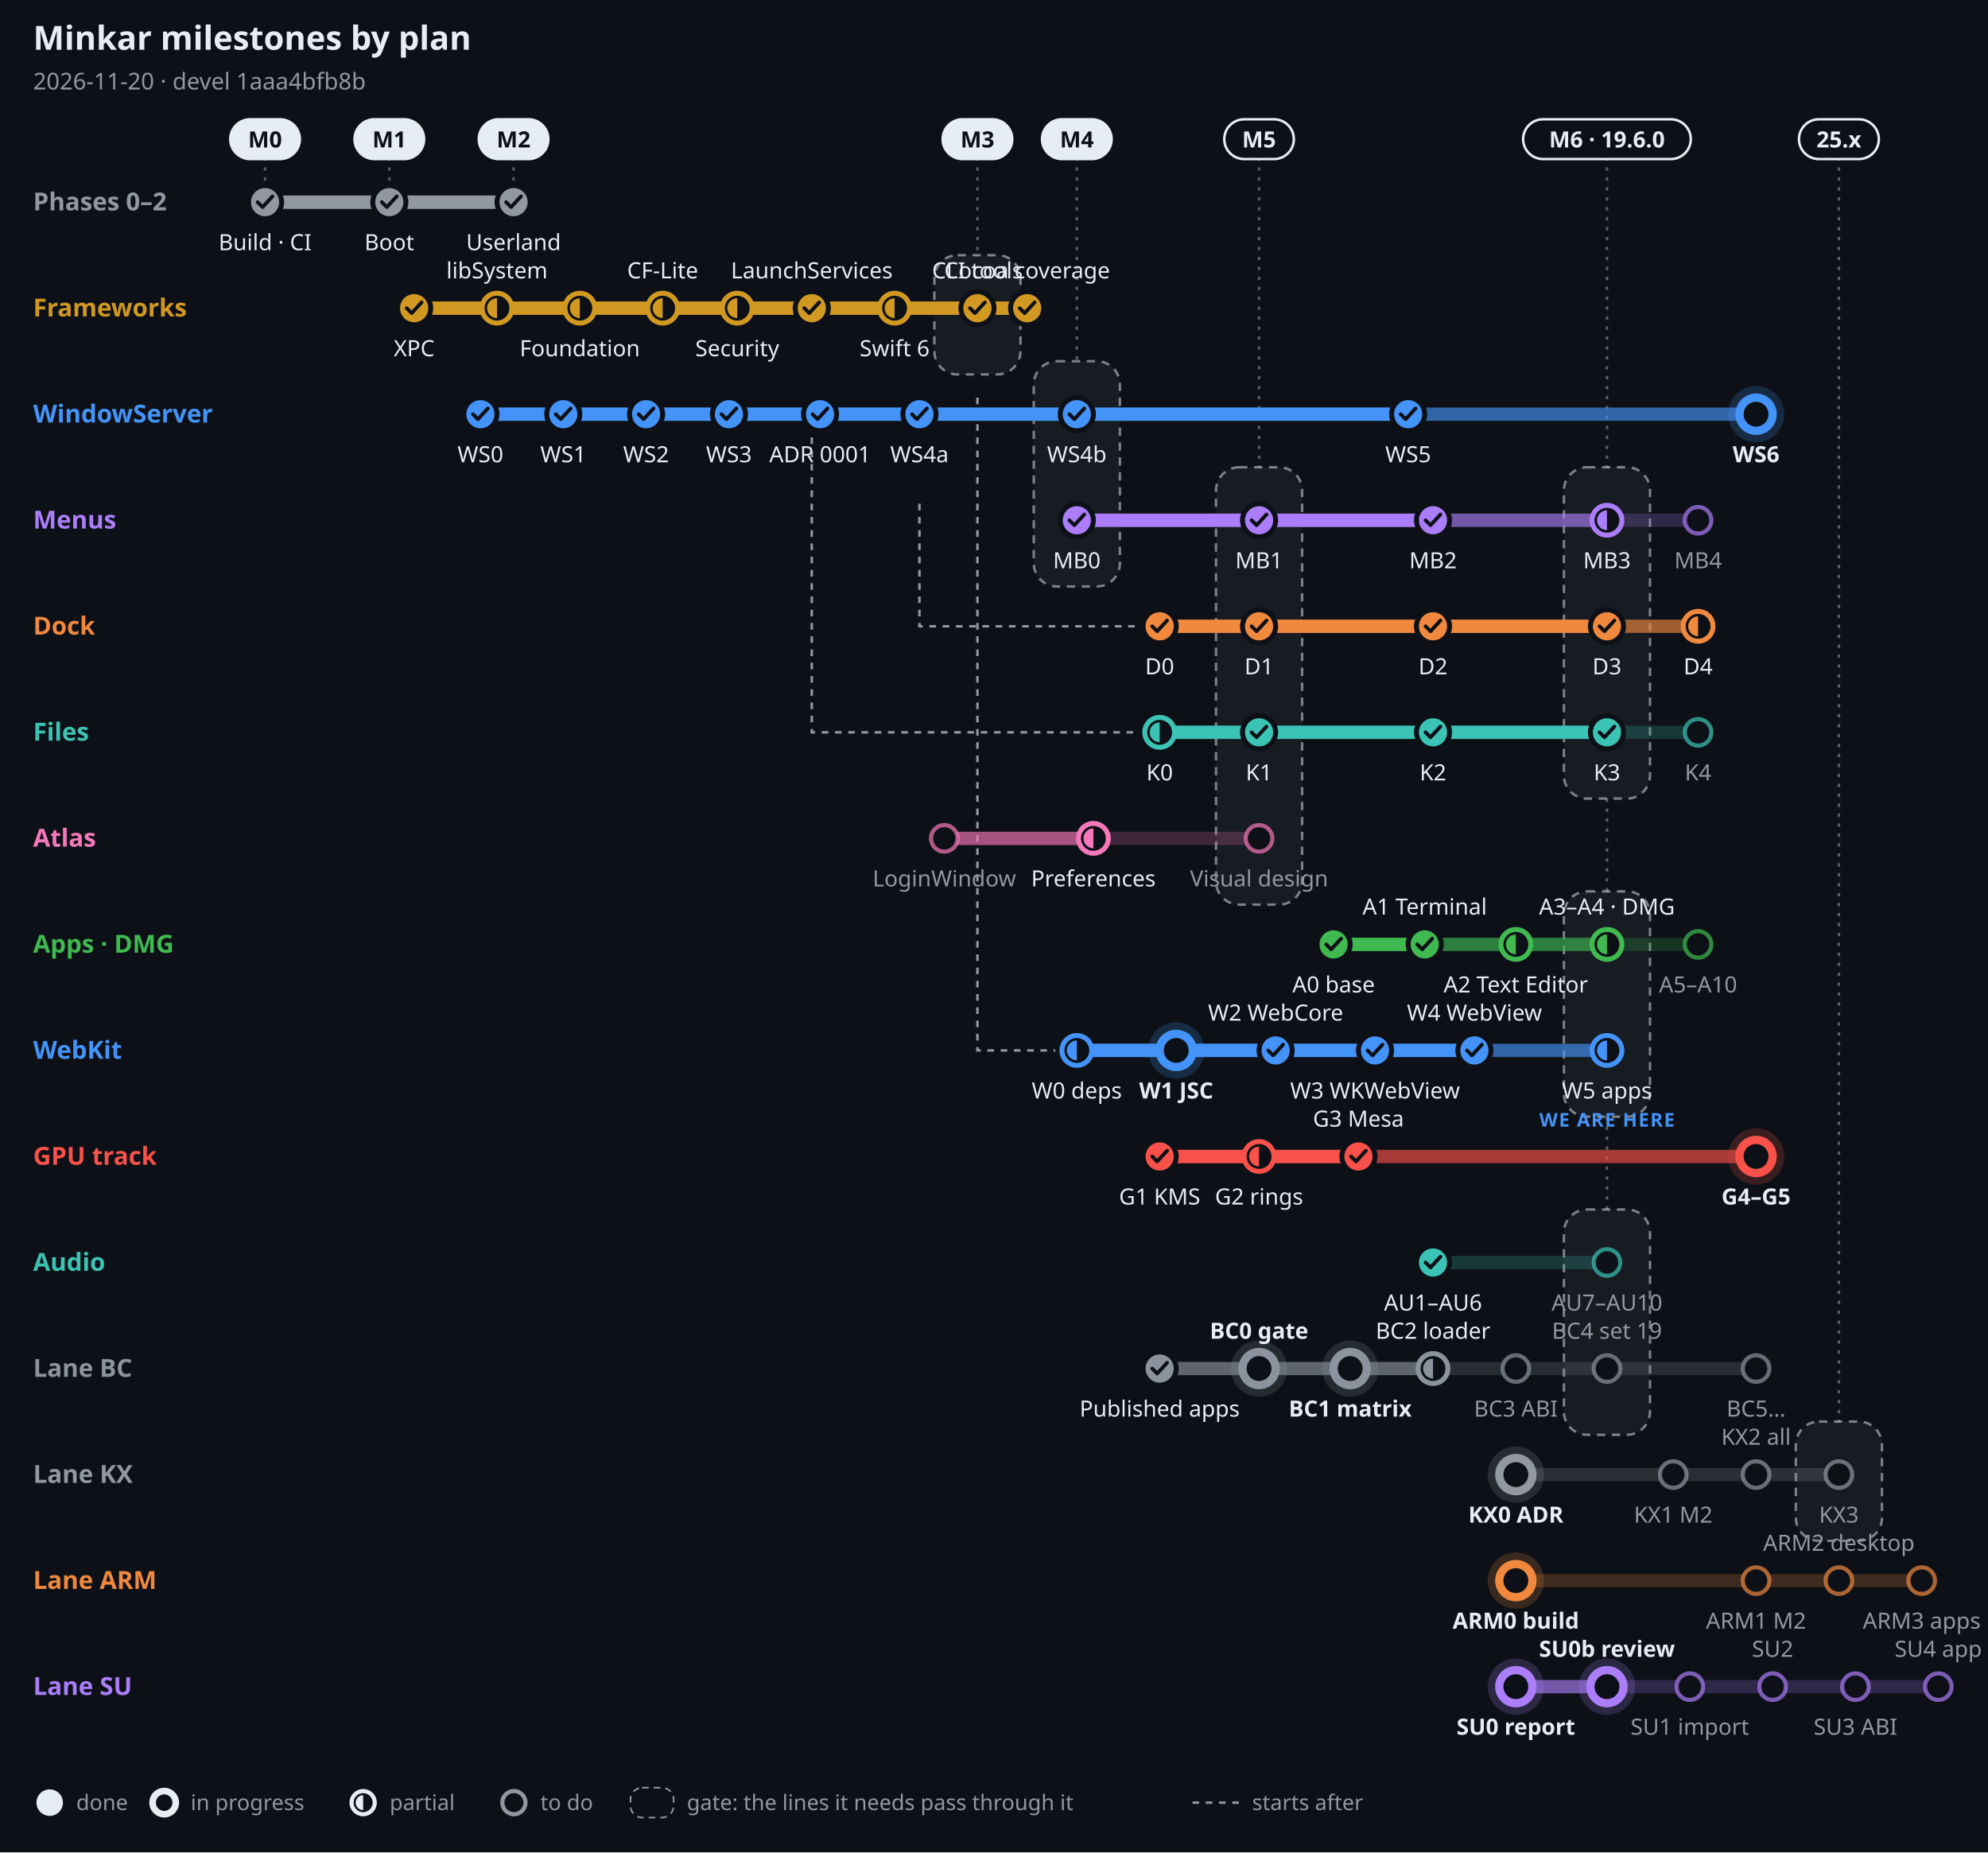
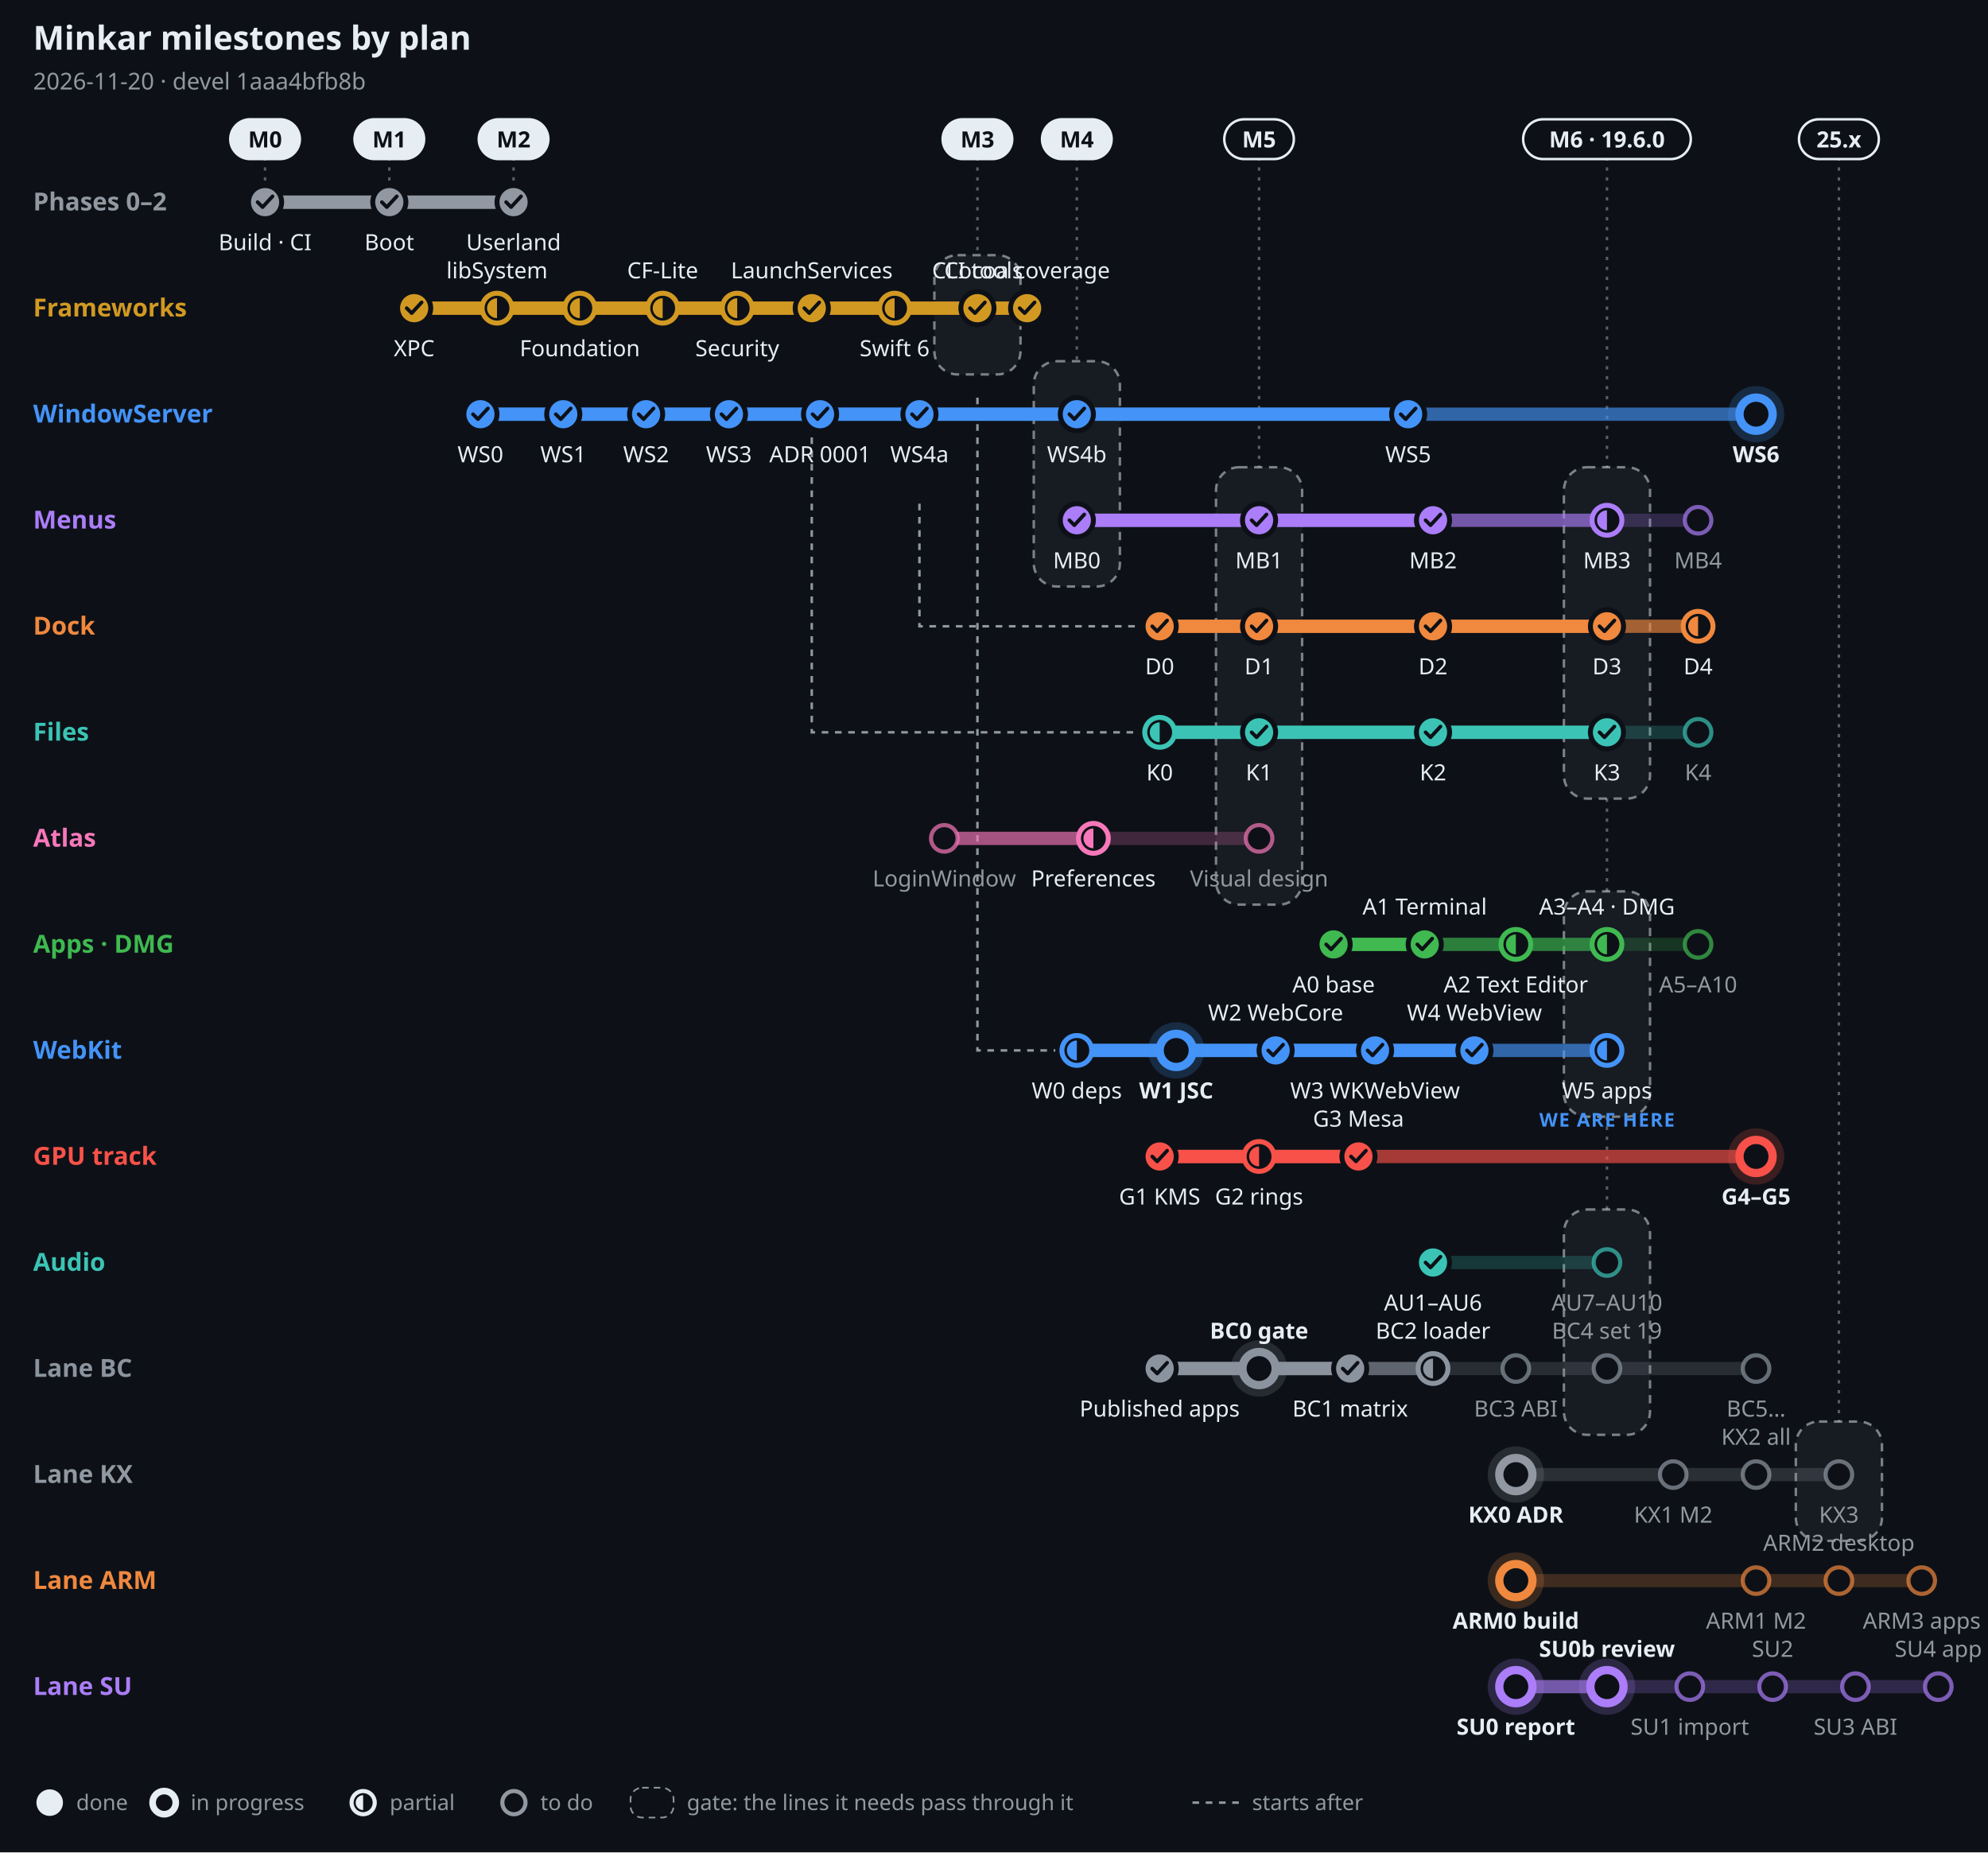
<svg xmlns="http://www.w3.org/2000/svg" width="1200" height="1118" viewBox="0 0 1200 1118" font-family="-apple-system, BlinkMacSystemFont, 'Segoe UI', 'Noto Sans', Helvetica, Arial, sans-serif" role="img" aria-label="Minkar milestones by plan, 2026-11-20">
  <rect width="1200" height="1118" fill="#0d1117" />
  <text x="20" y="30" font-size="20" font-weight="700" fill="#e6edf3" text-anchor="start">Minkar milestones by plan</text>
  <text x="20" y="54" font-size="14" font-weight="400" fill="#9198a1" text-anchor="start">2026-11-20 · devel 1aaa4bfb8b</text>
  <line x1="160" y1="95" x2="160" y2="110" stroke="#e6edf3" stroke-opacity=".35" stroke-width="1.5" stroke-dasharray="2 4" />
  <rect x="139" y="72" width="42" height="24" rx="12" fill="#e6edf3" stroke="#e6edf3" stroke-width="1.5" />
  <text x="160" y="89" font-size="13.5" font-weight="700" fill="#0d1117" text-anchor="middle">M0</text>
  <line x1="235" y1="95" x2="235" y2="110" stroke="#e6edf3" stroke-opacity=".35" stroke-width="1.5" stroke-dasharray="2 4" />
  <rect x="214" y="72" width="42" height="24" rx="12" fill="#e6edf3" stroke="#e6edf3" stroke-width="1.5" />
  <text x="235" y="89" font-size="13.5" font-weight="700" fill="#0d1117" text-anchor="middle">M1</text>
  <line x1="310" y1="95" x2="310" y2="110" stroke="#e6edf3" stroke-opacity=".35" stroke-width="1.5" stroke-dasharray="2 4" />
  <rect x="289" y="72" width="42" height="24" rx="12" fill="#e6edf3" stroke="#e6edf3" stroke-width="1.5" />
  <text x="310" y="89" font-size="13.5" font-weight="700" fill="#0d1117" text-anchor="middle">M2</text>
  <line x1="590" y1="95" x2="590" y2="154" stroke="#e6edf3" stroke-opacity=".35" stroke-width="1.5" stroke-dasharray="2 4" />
  <rect x="564" y="154" width="52" height="72" rx="14" fill="#e6edf3" fill-opacity=".05" stroke="#e6edf3" stroke-opacity=".5" stroke-width="1.5" stroke-dasharray="5 4" />
  <rect x="569" y="72" width="42" height="24" rx="12" fill="#e6edf3" stroke="#e6edf3" stroke-width="1.5" />
  <text x="590" y="89" font-size="13.5" font-weight="700" fill="#0d1117" text-anchor="middle">M3</text>
  <line x1="650" y1="95" x2="650" y2="218" stroke="#e6edf3" stroke-opacity=".35" stroke-width="1.5" stroke-dasharray="2 4" />
  <rect x="624" y="218" width="52" height="136" rx="14" fill="#e6edf3" fill-opacity=".05" stroke="#e6edf3" stroke-opacity=".5" stroke-width="1.5" stroke-dasharray="5 4" />
  <rect x="629" y="72" width="42" height="24" rx="12" fill="#e6edf3" stroke="#e6edf3" stroke-width="1.5" />
  <text x="650" y="89" font-size="13.5" font-weight="700" fill="#0d1117" text-anchor="middle">M4</text>
  <line x1="760" y1="95" x2="760" y2="282" stroke="#e6edf3" stroke-opacity=".35" stroke-width="1.5" stroke-dasharray="2 4" />
  <rect x="734" y="282" width="52" height="264" rx="14" fill="#e6edf3" fill-opacity=".05" stroke="#e6edf3" stroke-opacity=".5" stroke-width="1.5" stroke-dasharray="5 4" />
  <rect x="739" y="72" width="42" height="24" rx="12" fill="#0d1117" stroke="#e6edf3" stroke-width="1.5" />
  <text x="760" y="89" font-size="13.5" font-weight="700" fill="#e6edf3" text-anchor="middle">M5</text>
  <line x1="970" y1="95" x2="970" y2="282" stroke="#e6edf3" stroke-opacity=".35" stroke-width="1.5" stroke-dasharray="2 4" />
  <rect x="944" y="282" width="52" height="200" rx="14" fill="#e6edf3" fill-opacity=".05" stroke="#e6edf3" stroke-opacity=".5" stroke-width="1.5" stroke-dasharray="5 4" />
  <line x1="970" y1="482" x2="970" y2="538" stroke="#e6edf3" stroke-opacity=".35" stroke-width="1.5" stroke-dasharray="2 4" />
  <rect x="944" y="538" width="52" height="136" rx="14" fill="#e6edf3" fill-opacity=".05" stroke="#e6edf3" stroke-opacity=".5" stroke-width="1.5" stroke-dasharray="5 4" />
  <line x1="970" y1="674" x2="970" y2="730" stroke="#e6edf3" stroke-opacity=".35" stroke-width="1.5" stroke-dasharray="2 4" />
  <rect x="944" y="730" width="52" height="136" rx="14" fill="#e6edf3" fill-opacity=".05" stroke="#e6edf3" stroke-opacity=".5" stroke-width="1.5" stroke-dasharray="5 4" />
  <rect x="919.4" y="72" width="101.2" height="24" rx="12" fill="#0d1117" stroke="#e6edf3" stroke-width="1.5" />
  <text x="970" y="89" font-size="13.5" font-weight="700" fill="#e6edf3" text-anchor="middle">M6 · 19.6.0</text>
  <line x1="1110" y1="95" x2="1110" y2="858" stroke="#e6edf3" stroke-opacity=".35" stroke-width="1.5" stroke-dasharray="2 4" />
  <rect x="1084" y="858" width="52" height="72" rx="14" fill="#e6edf3" fill-opacity=".05" stroke="#e6edf3" stroke-opacity=".5" stroke-width="1.5" stroke-dasharray="5 4" />
  <rect x="1085.9" y="72" width="48.2" height="24" rx="12" fill="#0d1117" stroke="#e6edf3" stroke-width="1.5" />
  <text x="1110" y="89" font-size="13.5" font-weight="700" fill="#e6edf3" text-anchor="middle">25.x</text>
  <path d="M555 304 V378 H687" fill="none" stroke="#9198a1" stroke-width="1.5" stroke-dasharray="4 4" />
  <path d="M490 240 V442 H687" fill="none" stroke="#9198a1" stroke-width="1.5" stroke-dasharray="4 4" />
  <path d="M590 240 V634 H637" fill="none" stroke="#9198a1" stroke-width="1.5" stroke-dasharray="4 4" />
  <text x="20" y="127" font-size="15" font-weight="700" fill="#9198a1" text-anchor="start">Phases 0–2</text>
  <line x1="160" y1="122" x2="310" y2="122" stroke="#9198a1" stroke-opacity=".22" stroke-width="8" stroke-linecap="round" />
  <line x1="160" y1="122" x2="310" y2="122" stroke="#9198a1" stroke-opacity=".55" stroke-width="8" stroke-linecap="round" />
  <line x1="160" y1="122" x2="310" y2="122" stroke="#9198a1" stroke-opacity="1" stroke-width="8" stroke-linecap="round" />
  <circle cx="160" cy="122" r="10" fill="#9198a1" stroke="#0d1117" stroke-width="3" />
  <path d="M155.5 122 l3 3 l6 -6.5" fill="none" stroke="#0d1117" stroke-width="2.2" stroke-linecap="round" stroke-linejoin="round" />
  <text x="160" y="151" font-size="13.5" font-weight="500" fill="#e6edf3" text-anchor="middle">Build · CI</text>
  <circle cx="235" cy="122" r="10" fill="#9198a1" stroke="#0d1117" stroke-width="3" />
  <path d="M230.5 122 l3 3 l6 -6.5" fill="none" stroke="#0d1117" stroke-width="2.2" stroke-linecap="round" stroke-linejoin="round" />
  <text x="235" y="151" font-size="13.5" font-weight="500" fill="#e6edf3" text-anchor="middle">Boot</text>
  <circle cx="310" cy="122" r="10" fill="#9198a1" stroke="#0d1117" stroke-width="3" />
  <path d="M305.5 122 l3 3 l6 -6.5" fill="none" stroke="#0d1117" stroke-width="2.2" stroke-linecap="round" stroke-linejoin="round" />
  <text x="310" y="151" font-size="13.5" font-weight="500" fill="#e6edf3" text-anchor="middle">Userland</text>
  <text x="20" y="191" font-size="15" font-weight="700" fill="#d29922" text-anchor="start">Frameworks</text>
  <line x1="250" y1="186" x2="620" y2="186" stroke="#d29922" stroke-opacity=".22" stroke-width="8" stroke-linecap="round" />
  <line x1="250" y1="186" x2="620" y2="186" stroke="#d29922" stroke-opacity=".55" stroke-width="8" stroke-linecap="round" />
  <line x1="250" y1="186" x2="620" y2="186" stroke="#d29922" stroke-opacity="1" stroke-width="8" stroke-linecap="round" />
  <circle cx="250" cy="186" r="10" fill="#d29922" stroke="#0d1117" stroke-width="3" />
  <path d="M245.5 186 l3 3 l6 -6.5" fill="none" stroke="#0d1117" stroke-width="2.2" stroke-linecap="round" stroke-linejoin="round" />
  <text x="250" y="215" font-size="13.5" font-weight="500" fill="#e6edf3" text-anchor="middle">XPC</text>
  <circle cx="300" cy="186" r="9" fill="#0d1117" stroke="#d29922" stroke-width="3" />
  <path d="M300 180 A6 6 0 0 0 300 192 Z" fill="#d29922" />
  <text x="300" y="168" font-size="13.5" font-weight="500" fill="#e6edf3" text-anchor="middle">libSystem</text>
  <circle cx="350" cy="186" r="9" fill="#0d1117" stroke="#d29922" stroke-width="3" />
  <path d="M350 180 A6 6 0 0 0 350 192 Z" fill="#d29922" />
  <text x="350" y="215" font-size="13.5" font-weight="500" fill="#e6edf3" text-anchor="middle">Foundation</text>
  <circle cx="400" cy="186" r="9" fill="#0d1117" stroke="#d29922" stroke-width="3" />
  <path d="M400 180 A6 6 0 0 0 400 192 Z" fill="#d29922" />
  <text x="400" y="168" font-size="13.5" font-weight="500" fill="#e6edf3" text-anchor="middle">CF-Lite</text>
  <circle cx="445" cy="186" r="9" fill="#0d1117" stroke="#d29922" stroke-width="3" />
  <path d="M445 180 A6 6 0 0 0 445 192 Z" fill="#d29922" />
  <text x="445" y="215" font-size="13.5" font-weight="500" fill="#e6edf3" text-anchor="middle">Security</text>
  <circle cx="490" cy="186" r="10" fill="#d29922" stroke="#0d1117" stroke-width="3" />
  <path d="M485.5 186 l3 3 l6 -6.5" fill="none" stroke="#0d1117" stroke-width="2.2" stroke-linecap="round" stroke-linejoin="round" />
  <text x="490" y="168" font-size="13.5" font-weight="500" fill="#e6edf3" text-anchor="middle">LaunchServices</text>
  <circle cx="540" cy="186" r="9" fill="#0d1117" stroke="#d29922" stroke-width="3" />
  <path d="M540 180 A6 6 0 0 0 540 192 Z" fill="#d29922" />
  <text x="540" y="215" font-size="13.5" font-weight="500" fill="#e6edf3" text-anchor="middle">Swift 6</text>
  <circle cx="590" cy="186" r="10" fill="#d29922" stroke="#0d1117" stroke-width="3" />
  <path d="M585.5 186 l3 3 l6 -6.5" fill="none" stroke="#0d1117" stroke-width="2.2" stroke-linecap="round" stroke-linejoin="round" />
  <text x="590" y="168" font-size="13.5" font-weight="500" fill="#e6edf3" text-anchor="middle">CLI tools</text>
  <circle cx="620" cy="186" r="10" fill="#d29922" stroke="#0d1117" stroke-width="3" />
  <path d="M615.5 186 l3 3 l6 -6.5" fill="none" stroke="#0d1117" stroke-width="2.2" stroke-linecap="round" stroke-linejoin="round" />
  <text x="620" y="168" font-size="13.5" font-weight="500" fill="#e6edf3" text-anchor="middle">Cocoa coverage</text>
  <text x="20" y="255" font-size="15" font-weight="700" fill="#4493f8" text-anchor="start">WindowServer</text>
  <line x1="290" y1="250" x2="1060" y2="250" stroke="#4493f8" stroke-opacity=".22" stroke-width="8" stroke-linecap="round" />
  <line x1="290" y1="250" x2="1060" y2="250" stroke="#4493f8" stroke-opacity=".55" stroke-width="8" stroke-linecap="round" />
  <line x1="290" y1="250" x2="850" y2="250" stroke="#4493f8" stroke-opacity="1" stroke-width="8" stroke-linecap="round" />
  <circle cx="290" cy="250" r="10" fill="#4493f8" stroke="#0d1117" stroke-width="3" />
  <path d="M285.5 250 l3 3 l6 -6.5" fill="none" stroke="#0d1117" stroke-width="2.2" stroke-linecap="round" stroke-linejoin="round" />
  <text x="290" y="279" font-size="13.5" font-weight="500" fill="#e6edf3" text-anchor="middle">WS0</text>
  <circle cx="340" cy="250" r="10" fill="#4493f8" stroke="#0d1117" stroke-width="3" />
  <path d="M335.5 250 l3 3 l6 -6.5" fill="none" stroke="#0d1117" stroke-width="2.2" stroke-linecap="round" stroke-linejoin="round" />
  <text x="340" y="279" font-size="13.5" font-weight="500" fill="#e6edf3" text-anchor="middle">WS1</text>
  <circle cx="390" cy="250" r="10" fill="#4493f8" stroke="#0d1117" stroke-width="3" />
  <path d="M385.5 250 l3 3 l6 -6.5" fill="none" stroke="#0d1117" stroke-width="2.2" stroke-linecap="round" stroke-linejoin="round" />
  <text x="390" y="279" font-size="13.5" font-weight="500" fill="#e6edf3" text-anchor="middle">WS2</text>
  <circle cx="440" cy="250" r="10" fill="#4493f8" stroke="#0d1117" stroke-width="3" />
  <path d="M435.5 250 l3 3 l6 -6.5" fill="none" stroke="#0d1117" stroke-width="2.2" stroke-linecap="round" stroke-linejoin="round" />
  <text x="440" y="279" font-size="13.5" font-weight="500" fill="#e6edf3" text-anchor="middle">WS3</text>
  <circle cx="495" cy="250" r="10" fill="#4493f8" stroke="#0d1117" stroke-width="3" />
  <path d="M490.5 250 l3 3 l6 -6.5" fill="none" stroke="#0d1117" stroke-width="2.2" stroke-linecap="round" stroke-linejoin="round" />
  <text x="495" y="279" font-size="13.5" font-weight="500" fill="#e6edf3" text-anchor="middle">ADR 0001</text>
  <circle cx="555" cy="250" r="10" fill="#4493f8" stroke="#0d1117" stroke-width="3" />
  <path d="M550.5 250 l3 3 l6 -6.5" fill="none" stroke="#0d1117" stroke-width="2.2" stroke-linecap="round" stroke-linejoin="round" />
  <text x="555" y="279" font-size="13.5" font-weight="500" fill="#e6edf3" text-anchor="middle">WS4a</text>
  <circle cx="650" cy="250" r="10" fill="#4493f8" stroke="#0d1117" stroke-width="3" />
  <path d="M645.5 250 l3 3 l6 -6.5" fill="none" stroke="#0d1117" stroke-width="2.2" stroke-linecap="round" stroke-linejoin="round" />
  <text x="650" y="279" font-size="13.5" font-weight="500" fill="#e6edf3" text-anchor="middle">WS4b</text>
  <circle cx="850" cy="250" r="10" fill="#4493f8" stroke="#0d1117" stroke-width="3" />
  <path d="M845.5 250 l3 3 l6 -6.5" fill="none" stroke="#0d1117" stroke-width="2.2" stroke-linecap="round" stroke-linejoin="round" />
  <text x="850" y="279" font-size="13.5" font-weight="500" fill="#e6edf3" text-anchor="middle">WS5</text>
  <circle cx="1060" cy="250" r="17" fill="#4493f8" fill-opacity=".2" />
  <circle cx="1060" cy="250" r="10" fill="#0d1117" stroke="#4493f8" stroke-width="5" />
  <text x="1060" y="279" font-size="13.5" font-weight="700" fill="#e6edf3" text-anchor="middle">WS6</text>
  <text x="20" y="319" font-size="15" font-weight="700" fill="#ab7df8" text-anchor="start">Menus</text>
  <line x1="650" y1="314" x2="1025" y2="314" stroke="#ab7df8" stroke-opacity=".22" stroke-width="8" stroke-linecap="round" />
  <line x1="650" y1="314" x2="970" y2="314" stroke="#ab7df8" stroke-opacity=".55" stroke-width="8" stroke-linecap="round" />
  <line x1="650" y1="314" x2="865" y2="314" stroke="#ab7df8" stroke-opacity="1" stroke-width="8" stroke-linecap="round" />
  <circle cx="650" cy="314" r="10" fill="#ab7df8" stroke="#0d1117" stroke-width="3" />
  <path d="M645.5 314 l3 3 l6 -6.5" fill="none" stroke="#0d1117" stroke-width="2.2" stroke-linecap="round" stroke-linejoin="round" />
  <text x="650" y="343" font-size="13.5" font-weight="500" fill="#e6edf3" text-anchor="middle">MB0</text>
  <circle cx="760" cy="314" r="10" fill="#ab7df8" stroke="#0d1117" stroke-width="3" />
  <path d="M755.5 314 l3 3 l6 -6.5" fill="none" stroke="#0d1117" stroke-width="2.2" stroke-linecap="round" stroke-linejoin="round" />
  <text x="760" y="343" font-size="13.5" font-weight="500" fill="#e6edf3" text-anchor="middle">MB1</text>
  <circle cx="865" cy="314" r="10" fill="#ab7df8" stroke="#0d1117" stroke-width="3" />
  <path d="M860.5 314 l3 3 l6 -6.5" fill="none" stroke="#0d1117" stroke-width="2.2" stroke-linecap="round" stroke-linejoin="round" />
  <text x="865" y="343" font-size="13.5" font-weight="500" fill="#e6edf3" text-anchor="middle">MB2</text>
  <circle cx="970" cy="314" r="9" fill="#0d1117" stroke="#ab7df8" stroke-width="3" />
  <path d="M970 308 A6 6 0 0 0 970 320 Z" fill="#ab7df8" />
  <text x="970" y="343" font-size="13.5" font-weight="500" fill="#e6edf3" text-anchor="middle">MB3</text>
  <circle cx="1025" cy="314" r="8" fill="#0d1117" stroke="#ab7df8" stroke-opacity=".7" stroke-width="2.5" />
  <text x="1025" y="343" font-size="13.5" font-weight="500" fill="#9198a1" text-anchor="middle">MB4</text>
  <text x="20" y="383" font-size="15" font-weight="700" fill="#f0883e" text-anchor="start">Dock</text>
  <line x1="700" y1="378" x2="1025" y2="378" stroke="#f0883e" stroke-opacity=".22" stroke-width="8" stroke-linecap="round" />
  <line x1="700" y1="378" x2="1025" y2="378" stroke="#f0883e" stroke-opacity=".55" stroke-width="8" stroke-linecap="round" />
  <line x1="700" y1="378" x2="970" y2="378" stroke="#f0883e" stroke-opacity="1" stroke-width="8" stroke-linecap="round" />
  <circle cx="700" cy="378" r="10" fill="#f0883e" stroke="#0d1117" stroke-width="3" />
  <path d="M695.5 378 l3 3 l6 -6.5" fill="none" stroke="#0d1117" stroke-width="2.2" stroke-linecap="round" stroke-linejoin="round" />
  <text x="700" y="407" font-size="13.5" font-weight="500" fill="#e6edf3" text-anchor="middle">D0</text>
  <circle cx="760" cy="378" r="10" fill="#f0883e" stroke="#0d1117" stroke-width="3" />
  <path d="M755.5 378 l3 3 l6 -6.5" fill="none" stroke="#0d1117" stroke-width="2.2" stroke-linecap="round" stroke-linejoin="round" />
  <text x="760" y="407" font-size="13.5" font-weight="500" fill="#e6edf3" text-anchor="middle">D1</text>
  <circle cx="865" cy="378" r="10" fill="#f0883e" stroke="#0d1117" stroke-width="3" />
  <path d="M860.5 378 l3 3 l6 -6.5" fill="none" stroke="#0d1117" stroke-width="2.2" stroke-linecap="round" stroke-linejoin="round" />
  <text x="865" y="407" font-size="13.5" font-weight="500" fill="#e6edf3" text-anchor="middle">D2</text>
  <circle cx="970" cy="378" r="10" fill="#f0883e" stroke="#0d1117" stroke-width="3" />
  <path d="M965.5 378 l3 3 l6 -6.5" fill="none" stroke="#0d1117" stroke-width="2.2" stroke-linecap="round" stroke-linejoin="round" />
  <text x="970" y="407" font-size="13.5" font-weight="500" fill="#e6edf3" text-anchor="middle">D3</text>
  <circle cx="1025" cy="378" r="9" fill="#0d1117" stroke="#f0883e" stroke-width="3" />
  <path d="M1025 372 A6 6 0 0 0 1025 384 Z" fill="#f0883e" />
  <text x="1025" y="407" font-size="13.5" font-weight="500" fill="#e6edf3" text-anchor="middle">D4</text>
  <text x="20" y="447" font-size="15" font-weight="700" fill="#3bc4b5" text-anchor="start">Files</text>
  <line x1="700" y1="442" x2="1025" y2="442" stroke="#3bc4b5" stroke-opacity=".22" stroke-width="8" stroke-linecap="round" />
  <line x1="700" y1="442" x2="970" y2="442" stroke="#3bc4b5" stroke-opacity=".55" stroke-width="8" stroke-linecap="round" />
  <line x1="700" y1="442" x2="970" y2="442" stroke="#3bc4b5" stroke-opacity="1" stroke-width="8" stroke-linecap="round" />
  <circle cx="700" cy="442" r="9" fill="#0d1117" stroke="#3bc4b5" stroke-width="3" />
  <path d="M700 436 A6 6 0 0 0 700 448 Z" fill="#3bc4b5" />
  <text x="700" y="471" font-size="13.5" font-weight="500" fill="#e6edf3" text-anchor="middle">K0</text>
  <circle cx="760" cy="442" r="10" fill="#3bc4b5" stroke="#0d1117" stroke-width="3" />
  <path d="M755.5 442 l3 3 l6 -6.5" fill="none" stroke="#0d1117" stroke-width="2.2" stroke-linecap="round" stroke-linejoin="round" />
  <text x="760" y="471" font-size="13.5" font-weight="500" fill="#e6edf3" text-anchor="middle">K1</text>
  <circle cx="865" cy="442" r="10" fill="#3bc4b5" stroke="#0d1117" stroke-width="3" />
  <path d="M860.5 442 l3 3 l6 -6.5" fill="none" stroke="#0d1117" stroke-width="2.2" stroke-linecap="round" stroke-linejoin="round" />
  <text x="865" y="471" font-size="13.5" font-weight="500" fill="#e6edf3" text-anchor="middle">K2</text>
  <circle cx="970" cy="442" r="10" fill="#3bc4b5" stroke="#0d1117" stroke-width="3" />
  <path d="M965.5 442 l3 3 l6 -6.5" fill="none" stroke="#0d1117" stroke-width="2.2" stroke-linecap="round" stroke-linejoin="round" />
  <text x="970" y="471" font-size="13.5" font-weight="500" fill="#e6edf3" text-anchor="middle">K3</text>
  <circle cx="1025" cy="442" r="8" fill="#0d1117" stroke="#3bc4b5" stroke-opacity=".7" stroke-width="2.5" />
  <text x="1025" y="471" font-size="13.5" font-weight="500" fill="#9198a1" text-anchor="middle">K4</text>
  <text x="20" y="511" font-size="15" font-weight="700" fill="#f778ba" text-anchor="start">Atlas</text>
  <line x1="570" y1="506" x2="760" y2="506" stroke="#f778ba" stroke-opacity=".22" stroke-width="8" stroke-linecap="round" />
  <line x1="570" y1="506" x2="660" y2="506" stroke="#f778ba" stroke-opacity=".55" stroke-width="8" stroke-linecap="round" />
  <circle cx="570" cy="506" r="8" fill="#0d1117" stroke="#f778ba" stroke-opacity=".7" stroke-width="2.5" />
  <text x="570" y="535" font-size="13.5" font-weight="500" fill="#9198a1" text-anchor="middle">LoginWindow</text>
  <circle cx="660" cy="506" r="9" fill="#0d1117" stroke="#f778ba" stroke-width="3" />
  <path d="M660 500 A6 6 0 0 0 660 512 Z" fill="#f778ba" />
  <text x="660" y="535" font-size="13.5" font-weight="500" fill="#e6edf3" text-anchor="middle">Preferences</text>
  <circle cx="760" cy="506" r="8" fill="#0d1117" stroke="#f778ba" stroke-opacity=".7" stroke-width="2.5" />
  <text x="760" y="535" font-size="13.5" font-weight="500" fill="#9198a1" text-anchor="middle">Visual design</text>
  <text x="20" y="575" font-size="15" font-weight="700" fill="#3fb950" text-anchor="start">Apps · DMG</text>
  <line x1="805" y1="570" x2="1025" y2="570" stroke="#3fb950" stroke-opacity=".22" stroke-width="8" stroke-linecap="round" />
  <line x1="805" y1="570" x2="970" y2="570" stroke="#3fb950" stroke-opacity=".55" stroke-width="8" stroke-linecap="round" />
  <line x1="805" y1="570" x2="860" y2="570" stroke="#3fb950" stroke-opacity="1" stroke-width="8" stroke-linecap="round" />
  <circle cx="805" cy="570" r="10" fill="#3fb950" stroke="#0d1117" stroke-width="3" />
  <path d="M800.5 570 l3 3 l6 -6.5" fill="none" stroke="#0d1117" stroke-width="2.2" stroke-linecap="round" stroke-linejoin="round" />
  <text x="805" y="599" font-size="13.5" font-weight="500" fill="#e6edf3" text-anchor="middle">A0 base</text>
  <circle cx="860" cy="570" r="10" fill="#3fb950" stroke="#0d1117" stroke-width="3" />
  <path d="M855.5 570 l3 3 l6 -6.5" fill="none" stroke="#0d1117" stroke-width="2.2" stroke-linecap="round" stroke-linejoin="round" />
  <text x="860" y="552" font-size="13.5" font-weight="500" fill="#e6edf3" text-anchor="middle">A1 Terminal</text>
  <circle cx="915" cy="570" r="9" fill="#0d1117" stroke="#3fb950" stroke-width="3" />
  <path d="M915 564 A6 6 0 0 0 915 576 Z" fill="#3fb950" />
  <text x="915" y="599" font-size="13.5" font-weight="500" fill="#e6edf3" text-anchor="middle">A2 Text Editor</text>
  <circle cx="970" cy="570" r="9" fill="#0d1117" stroke="#3fb950" stroke-width="3" />
  <path d="M970 564 A6 6 0 0 0 970 576 Z" fill="#3fb950" />
  <text x="970" y="552" font-size="13.5" font-weight="500" fill="#e6edf3" text-anchor="middle">A3–A4 · DMG</text>
  <circle cx="1025" cy="570" r="8" fill="#0d1117" stroke="#3fb950" stroke-opacity=".7" stroke-width="2.5" />
  <text x="1025" y="599" font-size="13.5" font-weight="500" fill="#9198a1" text-anchor="middle">A5–A10</text>
  <text x="20" y="639" font-size="15" font-weight="700" fill="#4493f8" text-anchor="start">WebKit</text>
  <line x1="650" y1="634" x2="970" y2="634" stroke="#4493f8" stroke-opacity=".22" stroke-width="8" stroke-linecap="round" />
  <line x1="650" y1="634" x2="970" y2="634" stroke="#4493f8" stroke-opacity=".55" stroke-width="8" stroke-linecap="round" />
  <line x1="650" y1="634" x2="890" y2="634" stroke="#4493f8" stroke-opacity="1" stroke-width="8" stroke-linecap="round" />
  <circle cx="650" cy="634" r="9" fill="#0d1117" stroke="#4493f8" stroke-width="3" />
  <path d="M650 628 A6 6 0 0 0 650 640 Z" fill="#4493f8" />
  <text x="650" y="663" font-size="13.5" font-weight="500" fill="#e6edf3" text-anchor="middle">W0 deps</text>
  <circle cx="710" cy="634" r="17" fill="#4493f8" fill-opacity=".2" />
  <circle cx="710" cy="634" r="10" fill="#0d1117" stroke="#4493f8" stroke-width="5" />
  <text x="710" y="663" font-size="13.5" font-weight="700" fill="#e6edf3" text-anchor="middle">W1 JSC</text>
  <circle cx="770" cy="634" r="10" fill="#4493f8" stroke="#0d1117" stroke-width="3" />
  <path d="M765.5 634 l3 3 l6 -6.5" fill="none" stroke="#0d1117" stroke-width="2.2" stroke-linecap="round" stroke-linejoin="round" />
  <text x="770" y="616" font-size="13.5" font-weight="500" fill="#e6edf3" text-anchor="middle">W2 WebCore</text>
  <circle cx="830" cy="634" r="10" fill="#4493f8" stroke="#0d1117" stroke-width="3" />
  <path d="M825.5 634 l3 3 l6 -6.5" fill="none" stroke="#0d1117" stroke-width="2.2" stroke-linecap="round" stroke-linejoin="round" />
  <text x="830" y="663" font-size="13.5" font-weight="500" fill="#e6edf3" text-anchor="middle">W3 WKWebView</text>
  <circle cx="890" cy="634" r="10" fill="#4493f8" stroke="#0d1117" stroke-width="3" />
  <path d="M885.5 634 l3 3 l6 -6.5" fill="none" stroke="#0d1117" stroke-width="2.2" stroke-linecap="round" stroke-linejoin="round" />
  <text x="890" y="616" font-size="13.5" font-weight="500" fill="#e6edf3" text-anchor="middle">W4 WebView</text>
  <circle cx="970" cy="634" r="9" fill="#0d1117" stroke="#4493f8" stroke-width="3" />
  <path d="M970 628 A6 6 0 0 0 970 640 Z" fill="#4493f8" />
  <text x="970" y="663" font-size="13.5" font-weight="500" fill="#e6edf3" text-anchor="middle">W5 apps</text>
  <text x="970" y="680" font-size="11.5" font-weight="800" fill="#4493f8" text-anchor="middle" letter-spacing=".06em">WE ARE HERE</text>
  <text x="20" y="703" font-size="15" font-weight="700" fill="#f85149" text-anchor="start">GPU track</text>
  <line x1="700" y1="698" x2="1060" y2="698" stroke="#f85149" stroke-opacity=".22" stroke-width="8" stroke-linecap="round" />
  <line x1="700" y1="698" x2="1060" y2="698" stroke="#f85149" stroke-opacity=".55" stroke-width="8" stroke-linecap="round" />
  <line x1="700" y1="698" x2="820" y2="698" stroke="#f85149" stroke-opacity="1" stroke-width="8" stroke-linecap="round" />
  <circle cx="700" cy="698" r="10" fill="#f85149" stroke="#0d1117" stroke-width="3" />
  <path d="M695.5 698 l3 3 l6 -6.5" fill="none" stroke="#0d1117" stroke-width="2.2" stroke-linecap="round" stroke-linejoin="round" />
  <text x="700" y="727" font-size="13.5" font-weight="500" fill="#e6edf3" text-anchor="middle">G1 KMS</text>
  <circle cx="760" cy="698" r="9" fill="#0d1117" stroke="#f85149" stroke-width="3" />
  <path d="M760 692 A6 6 0 0 0 760 704 Z" fill="#f85149" />
  <text x="760" y="727" font-size="13.5" font-weight="500" fill="#e6edf3" text-anchor="middle">G2 rings</text>
  <circle cx="820" cy="698" r="10" fill="#f85149" stroke="#0d1117" stroke-width="3" />
  <path d="M815.5 698 l3 3 l6 -6.5" fill="none" stroke="#0d1117" stroke-width="2.2" stroke-linecap="round" stroke-linejoin="round" />
  <text x="820" y="680" font-size="13.5" font-weight="500" fill="#e6edf3" text-anchor="middle">G3 Mesa</text>
  <circle cx="1060" cy="698" r="17" fill="#f85149" fill-opacity=".2" />
  <circle cx="1060" cy="698" r="10" fill="#0d1117" stroke="#f85149" stroke-width="5" />
  <text x="1060" y="727" font-size="13.5" font-weight="700" fill="#e6edf3" text-anchor="middle">G4–G5</text>
  <text x="20" y="767" font-size="15" font-weight="700" fill="#3bc4b5" text-anchor="start">Audio</text>
  <line x1="865" y1="762" x2="970" y2="762" stroke="#3bc4b5" stroke-opacity=".22" stroke-width="8" stroke-linecap="round" />
  <line x1="865" y1="762" x2="865" y2="762" stroke="#3bc4b5" stroke-opacity=".55" stroke-width="8" stroke-linecap="round" />
  <line x1="865" y1="762" x2="865" y2="762" stroke="#3bc4b5" stroke-opacity="1" stroke-width="8" stroke-linecap="round" />
  <circle cx="865" cy="762" r="10" fill="#3bc4b5" stroke="#0d1117" stroke-width="3" />
  <path d="M860.5 762 l3 3 l6 -6.5" fill="none" stroke="#0d1117" stroke-width="2.2" stroke-linecap="round" stroke-linejoin="round" />
  <text x="865" y="791" font-size="13.5" font-weight="500" fill="#e6edf3" text-anchor="middle">AU1–AU6</text>
  <circle cx="970" cy="762" r="8" fill="#0d1117" stroke="#3bc4b5" stroke-opacity=".7" stroke-width="2.5" />
  <text x="970" y="791" font-size="13.5" font-weight="500" fill="#9198a1" text-anchor="middle">AU7–AU10</text>
  <text x="20" y="831" font-size="15" font-weight="700" fill="#8b949e" text-anchor="start">Lane BC</text>
  <line x1="700" y1="826" x2="1060" y2="826" stroke="#8b949e" stroke-opacity=".22" stroke-width="8" stroke-linecap="round" />
  <line x1="700" y1="826" x2="865" y2="826" stroke="#8b949e" stroke-opacity=".55" stroke-width="8" stroke-linecap="round" />
-   <line x1="700" y1="826" x2="700" y2="826" stroke="#8b949e" stroke-opacity="1" stroke-width="8" stroke-linecap="round" />
+   <line x1="700" y1="826" x2="815" y2="826" stroke="#8b949e" stroke-opacity="1" stroke-width="8" stroke-linecap="round" />
  <circle cx="700" cy="826" r="10" fill="#8b949e" stroke="#0d1117" stroke-width="3" />
  <path d="M695.5 826 l3 3 l6 -6.5" fill="none" stroke="#0d1117" stroke-width="2.2" stroke-linecap="round" stroke-linejoin="round" />
  <text x="700" y="855" font-size="13.5" font-weight="500" fill="#e6edf3" text-anchor="middle">Published apps</text>
  <circle cx="760" cy="826" r="17" fill="#8b949e" fill-opacity=".2" />
  <circle cx="760" cy="826" r="10" fill="#0d1117" stroke="#8b949e" stroke-width="5" />
  <text x="760" y="808" font-size="13.5" font-weight="700" fill="#e6edf3" text-anchor="middle">BC0 gate</text>
-   <circle cx="815" cy="826" r="17" fill="#8b949e" fill-opacity=".2" />
-   <circle cx="815" cy="826" r="10" fill="#0d1117" stroke="#8b949e" stroke-width="5" />
-   <text x="815" y="855" font-size="13.5" font-weight="700" fill="#e6edf3" text-anchor="middle">BC1 matrix</text>
+   <circle cx="815" cy="826" r="10" fill="#8b949e" stroke="#0d1117" stroke-width="3" />
+   <path d="M810.5 826 l3 3 l6 -6.5" fill="none" stroke="#0d1117" stroke-width="2.2" stroke-linecap="round" stroke-linejoin="round" />
+   <text x="815" y="855" font-size="13.5" font-weight="500" fill="#e6edf3" text-anchor="middle">BC1 matrix</text>
  <circle cx="865" cy="826" r="9" fill="#0d1117" stroke="#8b949e" stroke-width="3" />
  <path d="M865 820 A6 6 0 0 0 865 832 Z" fill="#8b949e" />
  <text x="865" y="808" font-size="13.5" font-weight="500" fill="#e6edf3" text-anchor="middle">BC2 loader</text>
  <circle cx="915" cy="826" r="8" fill="#0d1117" stroke="#8b949e" stroke-opacity=".7" stroke-width="2.5" />
  <text x="915" y="855" font-size="13.5" font-weight="500" fill="#9198a1" text-anchor="middle">BC3 ABI</text>
  <circle cx="970" cy="826" r="8" fill="#0d1117" stroke="#8b949e" stroke-opacity=".7" stroke-width="2.5" />
  <text x="970" y="808" font-size="13.5" font-weight="500" fill="#9198a1" text-anchor="middle">BC4 set 19</text>
  <circle cx="1060" cy="826" r="8" fill="#0d1117" stroke="#8b949e" stroke-opacity=".7" stroke-width="2.5" />
  <text x="1060" y="855" font-size="13.5" font-weight="500" fill="#9198a1" text-anchor="middle">BC5…</text>
  <text x="20" y="895" font-size="15" font-weight="700" fill="#9198a1" text-anchor="start">Lane KX</text>
  <line x1="915" y1="890" x2="1110" y2="890" stroke="#9198a1" stroke-opacity=".22" stroke-width="8" stroke-linecap="round" />
  <line x1="915" y1="890" x2="915" y2="890" stroke="#9198a1" stroke-opacity=".55" stroke-width="8" stroke-linecap="round" />
  <circle cx="915" cy="890" r="17" fill="#9198a1" fill-opacity=".2" />
  <circle cx="915" cy="890" r="10" fill="#0d1117" stroke="#9198a1" stroke-width="5" />
  <text x="915" y="919" font-size="13.5" font-weight="700" fill="#e6edf3" text-anchor="middle">KX0 ADR</text>
  <circle cx="1010" cy="890" r="8" fill="#0d1117" stroke="#9198a1" stroke-opacity=".7" stroke-width="2.5" />
  <text x="1010" y="919" font-size="13.5" font-weight="500" fill="#9198a1" text-anchor="middle">KX1 M2</text>
  <circle cx="1060" cy="890" r="8" fill="#0d1117" stroke="#9198a1" stroke-opacity=".7" stroke-width="2.5" />
  <text x="1060" y="872" font-size="13.5" font-weight="500" fill="#9198a1" text-anchor="middle">KX2 all</text>
  <circle cx="1110" cy="890" r="8" fill="#0d1117" stroke="#9198a1" stroke-opacity=".7" stroke-width="2.5" />
  <text x="1110" y="919" font-size="13.5" font-weight="500" fill="#9198a1" text-anchor="middle">KX3</text>
  <text x="20" y="959" font-size="15" font-weight="700" fill="#f0883e" text-anchor="start">Lane ARM</text>
  <line x1="915" y1="954" x2="1160" y2="954" stroke="#f0883e" stroke-opacity=".22" stroke-width="8" stroke-linecap="round" />
  <line x1="915" y1="954" x2="915" y2="954" stroke="#f0883e" stroke-opacity=".55" stroke-width="8" stroke-linecap="round" />
  <circle cx="915" cy="954" r="17" fill="#f0883e" fill-opacity=".2" />
  <circle cx="915" cy="954" r="10" fill="#0d1117" stroke="#f0883e" stroke-width="5" />
  <text x="915" y="983" font-size="13.5" font-weight="700" fill="#e6edf3" text-anchor="middle">ARM0 build</text>
  <circle cx="1060" cy="954" r="8" fill="#0d1117" stroke="#f0883e" stroke-opacity=".7" stroke-width="2.5" />
  <text x="1060" y="983" font-size="13.5" font-weight="500" fill="#9198a1" text-anchor="middle">ARM1 M2</text>
  <circle cx="1110" cy="954" r="8" fill="#0d1117" stroke="#f0883e" stroke-opacity=".7" stroke-width="2.5" />
  <text x="1110" y="936" font-size="13.5" font-weight="500" fill="#9198a1" text-anchor="middle">ARM2 desktop</text>
  <circle cx="1160" cy="954" r="8" fill="#0d1117" stroke="#f0883e" stroke-opacity=".7" stroke-width="2.5" />
  <text x="1160" y="983" font-size="13.5" font-weight="500" fill="#9198a1" text-anchor="middle">ARM3 apps</text>
  <text x="20" y="1023" font-size="15" font-weight="700" fill="#ab7df8" text-anchor="start">Lane SU</text>
  <line x1="915" y1="1018" x2="1170" y2="1018" stroke="#ab7df8" stroke-opacity=".22" stroke-width="8" stroke-linecap="round" />
  <line x1="915" y1="1018" x2="970" y2="1018" stroke="#ab7df8" stroke-opacity=".55" stroke-width="8" stroke-linecap="round" />
  <circle cx="915" cy="1018" r="17" fill="#ab7df8" fill-opacity=".2" />
  <circle cx="915" cy="1018" r="10" fill="#0d1117" stroke="#ab7df8" stroke-width="5" />
  <text x="915" y="1047" font-size="13.5" font-weight="700" fill="#e6edf3" text-anchor="middle">SU0 report</text>
  <circle cx="970" cy="1018" r="17" fill="#ab7df8" fill-opacity=".2" />
  <circle cx="970" cy="1018" r="10" fill="#0d1117" stroke="#ab7df8" stroke-width="5" />
  <text x="970" y="1000" font-size="13.5" font-weight="700" fill="#e6edf3" text-anchor="middle">SU0b review</text>
  <circle cx="1020" cy="1018" r="8" fill="#0d1117" stroke="#ab7df8" stroke-opacity=".7" stroke-width="2.5" />
  <text x="1020" y="1047" font-size="13.5" font-weight="500" fill="#9198a1" text-anchor="middle">SU1 import</text>
  <circle cx="1070" cy="1018" r="8" fill="#0d1117" stroke="#ab7df8" stroke-opacity=".7" stroke-width="2.5" />
  <text x="1070" y="1000" font-size="13.5" font-weight="500" fill="#9198a1" text-anchor="middle">SU2</text>
  <circle cx="1120" cy="1018" r="8" fill="#0d1117" stroke="#ab7df8" stroke-opacity=".7" stroke-width="2.5" />
  <text x="1120" y="1047" font-size="13.5" font-weight="500" fill="#9198a1" text-anchor="middle">SU3 ABI</text>
  <circle cx="1170" cy="1018" r="8" fill="#0d1117" stroke="#ab7df8" stroke-opacity=".7" stroke-width="2.5" />
  <text x="1170" y="1000" font-size="13.5" font-weight="500" fill="#9198a1" text-anchor="middle">SU4 app</text>
  <circle cx="30" cy="1088" r="8" fill="#e6edf3" />
  <text x="46" y="1092.5" font-size="13" font-weight="400" fill="#9198a1" text-anchor="start">done</text>
  <circle cx="99.1" cy="1088" r="7" fill="#0d1117" stroke="#e6edf3" stroke-width="4" />
  <text x="115.1" y="1092.5" font-size="13" font-weight="400" fill="#9198a1" text-anchor="start">in progress</text>
  <circle cx="219.2" cy="1088" r="7" fill="#0d1117" stroke="#e6edf3" stroke-width="2.5" />
  <path d="M219.2 1083.5 A4.5 4.5 0 0 0 219.2 1092.5 Z" fill="#e6edf3" />
  <text x="235.2" y="1092.5" font-size="13" font-weight="400" fill="#9198a1" text-anchor="start">partial</text>
  <circle cx="310.2" cy="1088" r="7" fill="#0d1117" stroke="#9198a1" stroke-width="2.5" />
  <text x="326.2" y="1092.5" font-size="13" font-weight="400" fill="#9198a1" text-anchor="start">to do</text>
  <rect x="380.6" y="1079" width="26" height="18" rx="7" fill="none" stroke="#e6edf3" stroke-opacity=".6" stroke-dasharray="4 3" />
  <text x="414.6" y="1092.5" font-size="13" font-weight="400" fill="#9198a1" text-anchor="start">gate: the lines it needs pass through it</text>
  <path d="M719.8 1088 h28" stroke="#9198a1" stroke-width="1.5" stroke-dasharray="4 4" />
  <text x="755.8" y="1092.5" font-size="13" font-weight="400" fill="#9198a1" text-anchor="start">starts after</text>
</svg>
